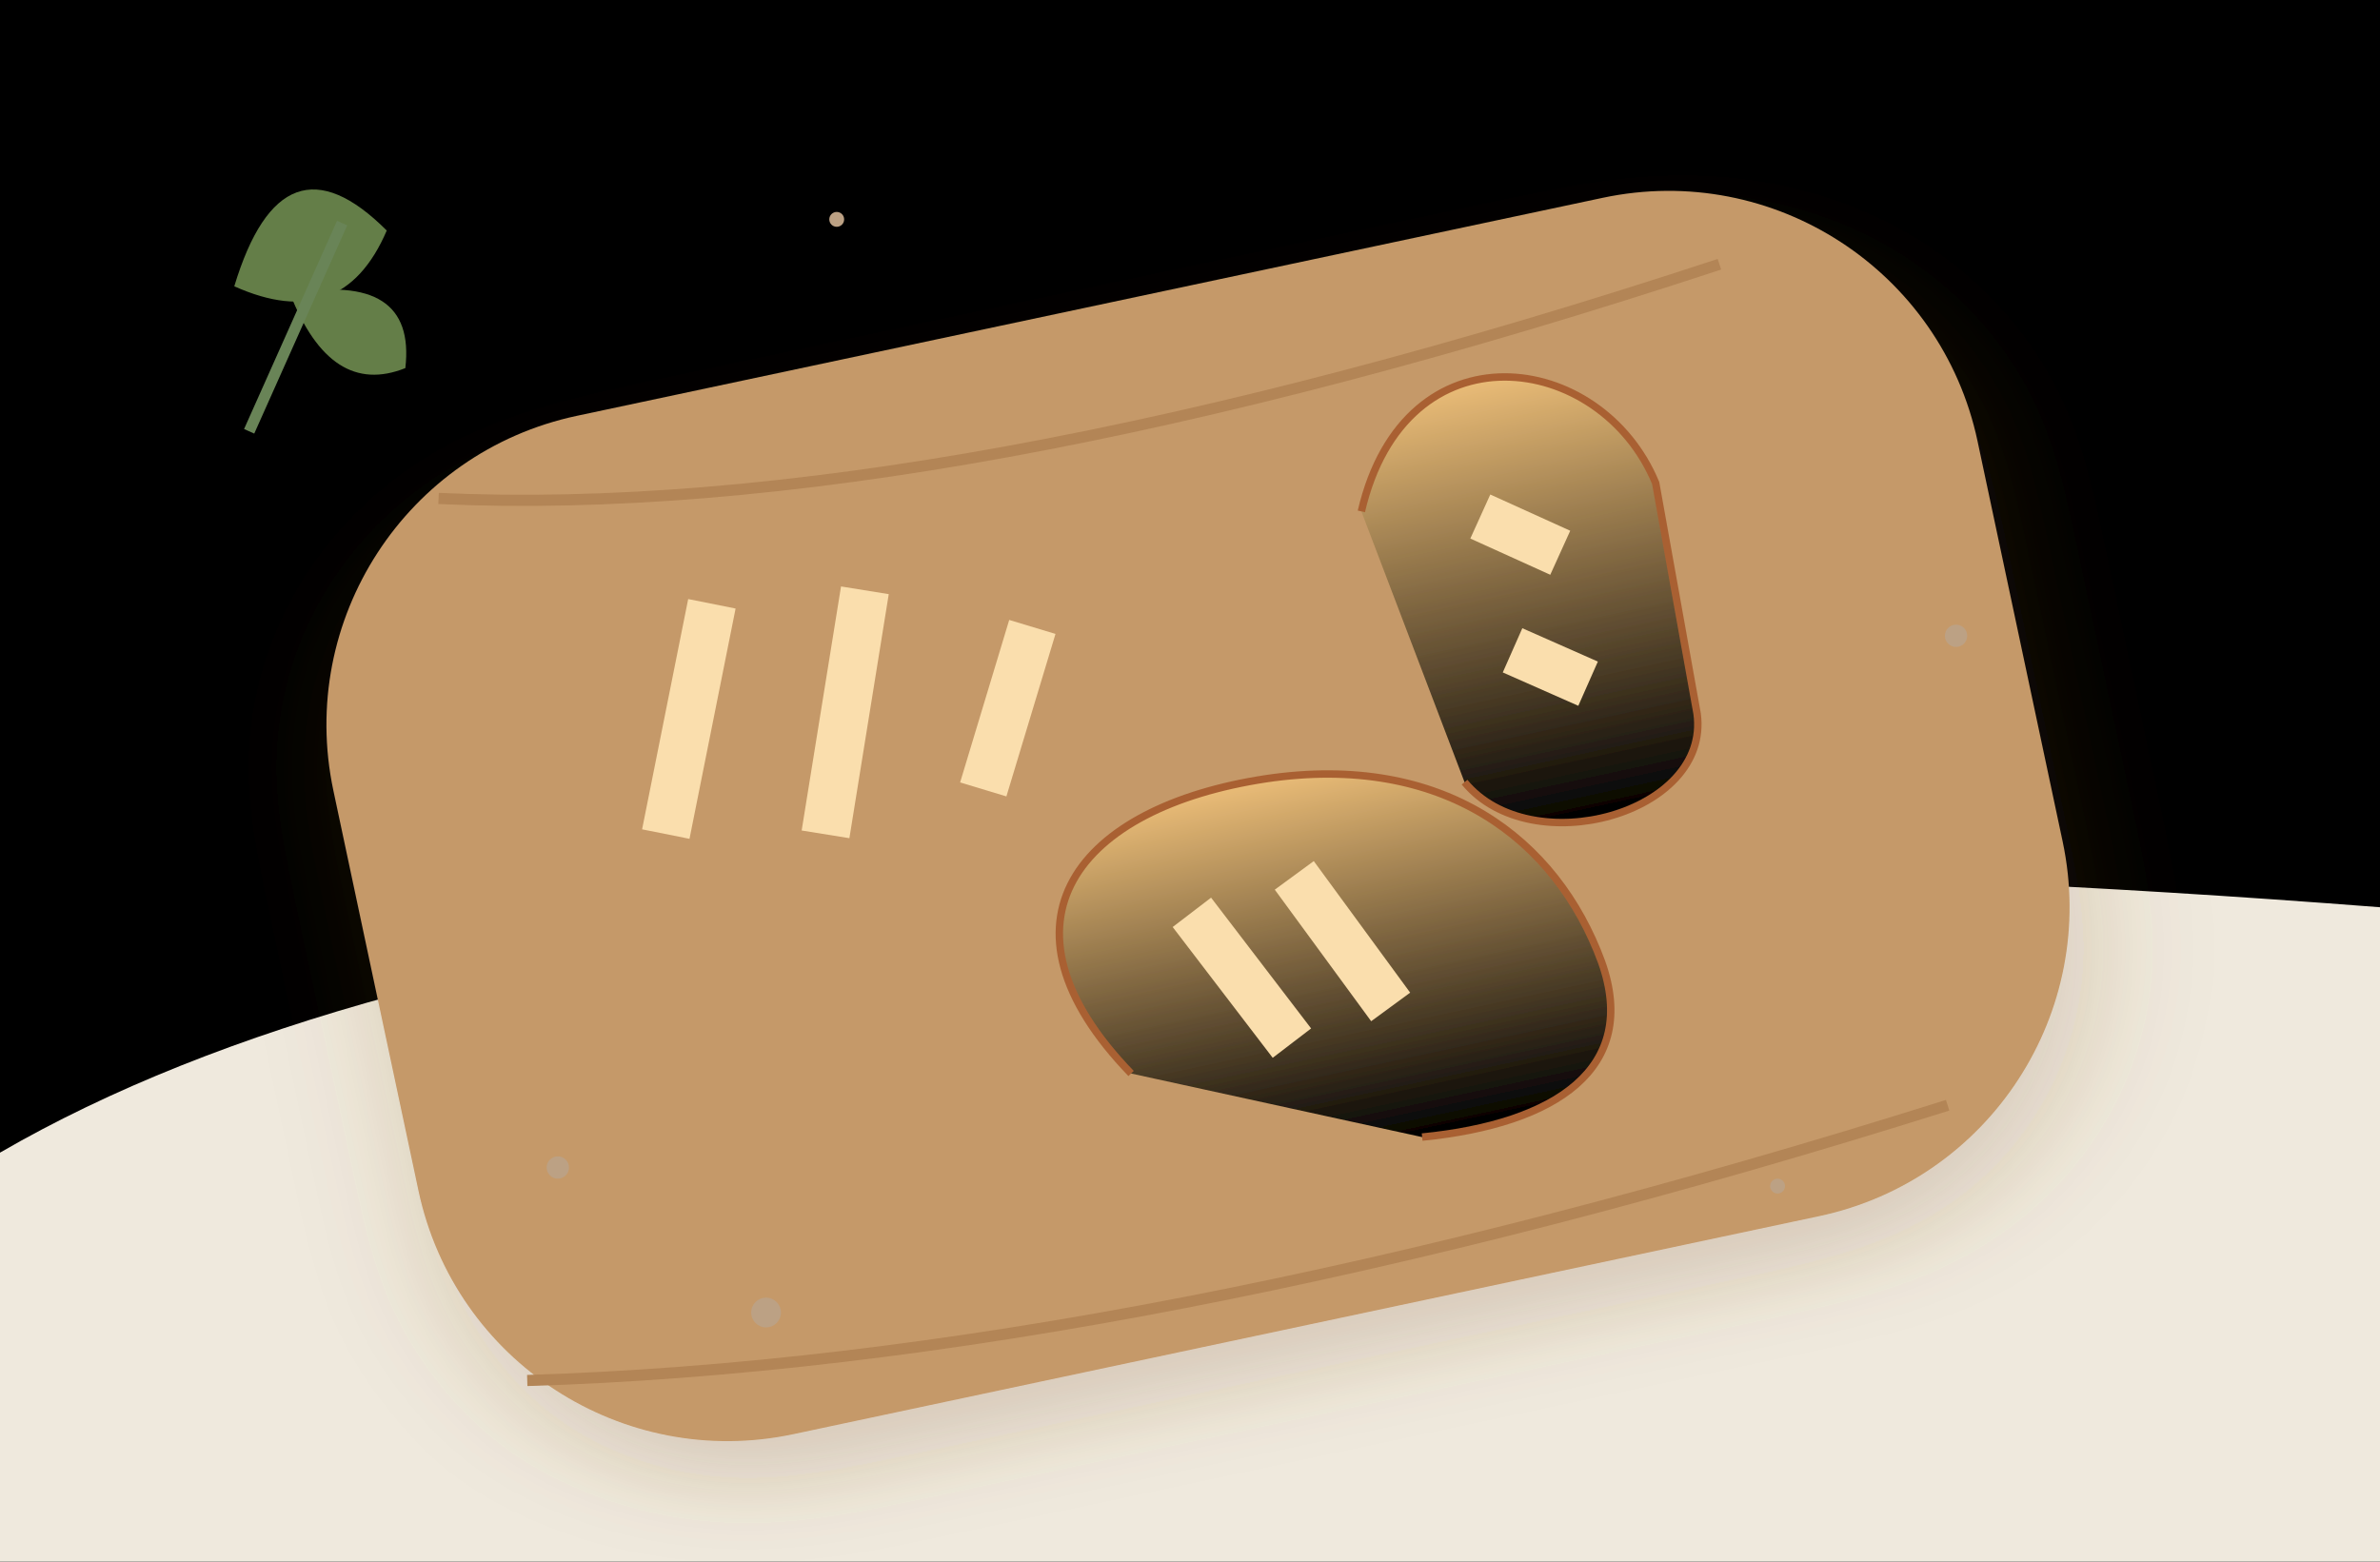
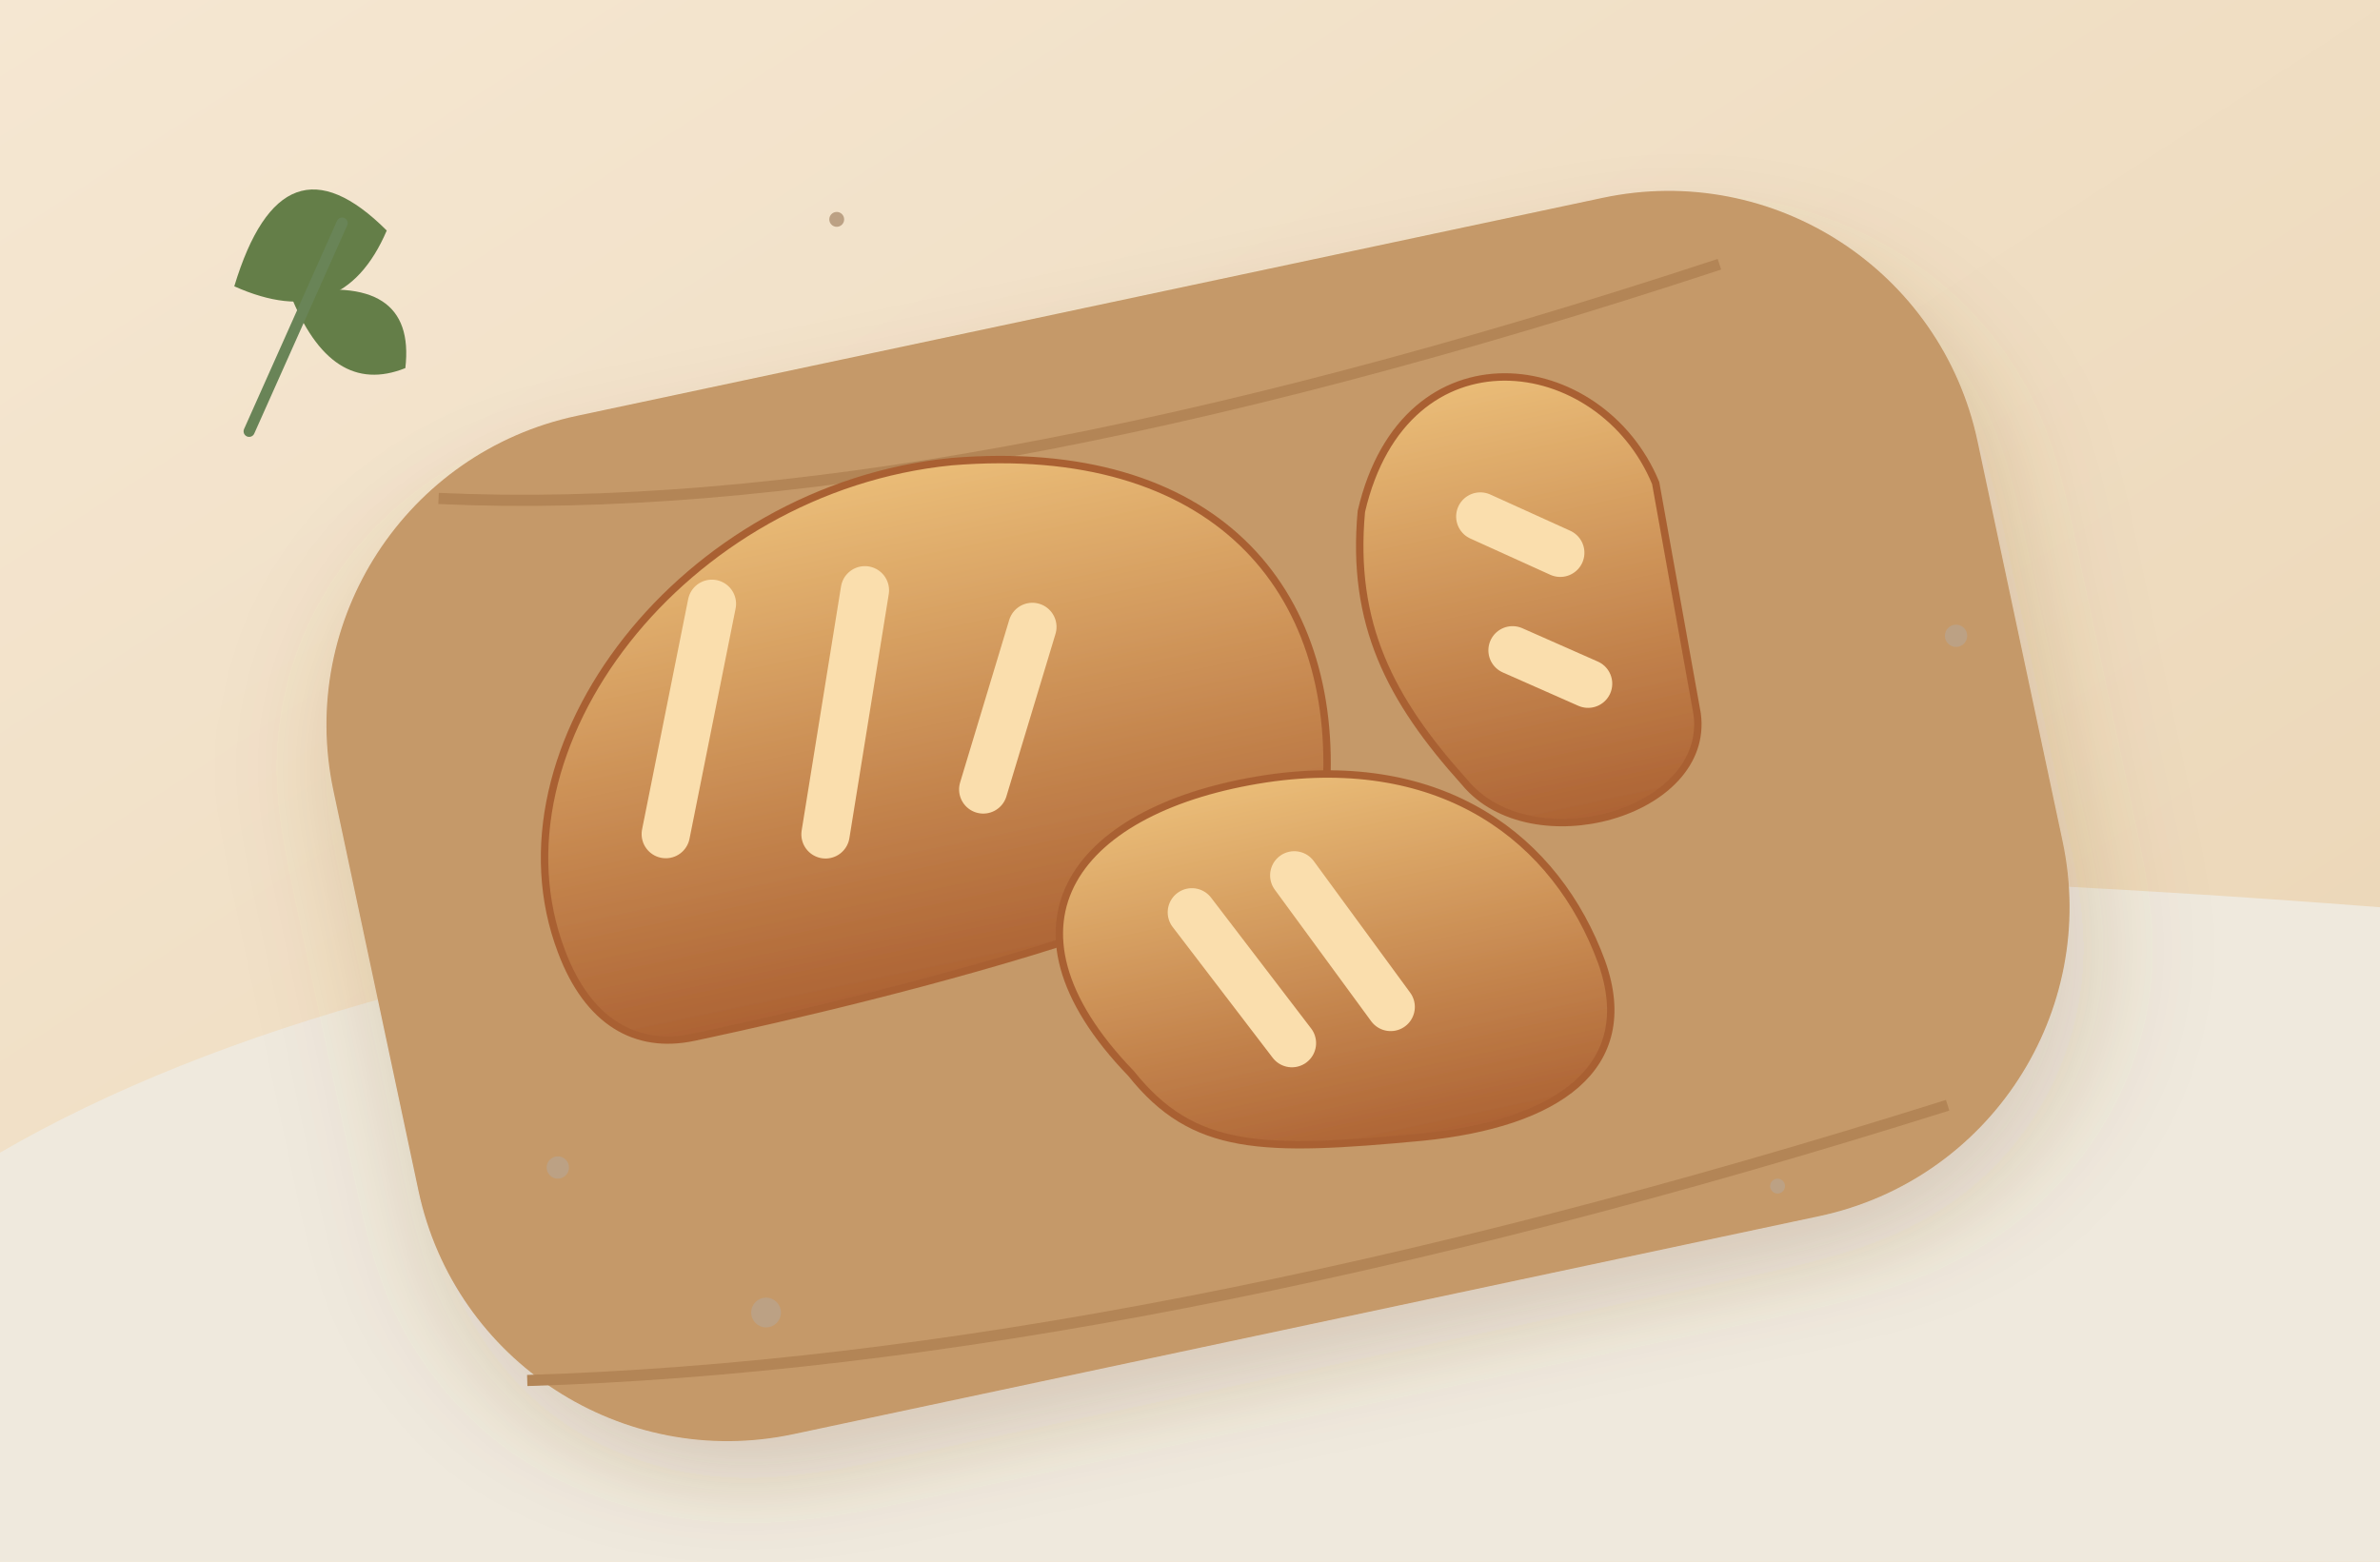
<svg xmlns="http://www.w3.org/2000/svg" viewBox="0 0 640 420">
  <defs>
    <linearGradient id="bg" x2="1" y2="1">
-       <stop stopcolor="# F5E7D2" />
-       <stop offset="1" stopcolor="# EAD4B3" />
+       <stop stop-color="#F5E7D2" />
+       <stop offset="1" stop-color="#EAD4B3" />
    </linearGradient>
    <linearGradient id="crust" x2="0" y2="1">
      <stop stop-color="#EABC77" />
-       <stop offset="1" stopcolor="# AD6334" />
+       <stop offset="1" stop-color="#AD6334" />
    </linearGradient>
    <filter id="sh">
      <feDropShadow dy="12" stdDeviation="14" flood-color="#7D542C" flood-opacity=".2" />
    </filter>
  </defs>
  <rect width="640" height="420" fill="url(#bg)" />
  <path d="M0 310q176-102 640-66v176H0Z" fill="#EFE9DD" />
  <g filter="url(#sh)" transform="rotate(-12 310 220)">
    <rect x="96" y="82" width="452" height="280" rx="85" fill="#C59969" />
    <path d="M140 96q130 34 350 10M114 333q160 29 389 7" fill="none" stroke="#B38556" stroke-width="3" />
    <g fill="url(#crust)" stroke="#A96133" stroke-width="2">
-       <path d="M147 222c- 9-58 58-115 130-107 70 9 95 55 80 108-7 29-163 29-180 29-16 0-27-10-30- 30Z" />
-       <path d="M290 286c-30-48 1-73 52-70 48 3 73 32 78 67 4 30-21 40-57 36- 43-5-61-9-73-33Z" />
-       <path d="M382 151c22-47 72-29 79 9l-2 63c-2 27-52 30-65 5- 15-26-21-48-12-77Z" />
+       <path d="M147 222c-9-58 58-115 130-107 70 9 95 55 80 108-7 29-163 29-180 29-16 0-27-10-30-30Z" />
+       <path d="M290 286c-30-48 1-73 52-70 48 3 73 32 78 67 4 30-21 40-57 36-43-5-61-9-73-33Z" />
+       <path d="M382 151c22-47 72-29 79 9l-2 63c-2 27-52 30-65 5-15-26-21-48-12-77Z" />
    </g>
-     <g fill="none" stroke="#FADEAD" stroke-width="13" strokelinecap=" round">
+     <g fill="none" stroke="#FADEAD" stroke-width="13" stroke-linecap="round">
      <path d="m206 139-25 58m66-53-24 62m66-43-22 40m48 44 19 40m10-44 18 40m51-124 19 14m-18 23 18 13" />
    </g>
  </g>
  <g fill="#BCA184">
    <circle cx="150" cy="314" r="3" />
    <circle cx="526" cy="171" r="3" />
    <circle cx="225" cy="59" r="2" />
    <circle cx="206" cy="353" r="4" />
    <circle cx="478" cy="319" r="2" />
  </g>
  <g fill="#647E48">
    <path d="M63 77q13-43 41-15-12 28-41 15Z" />
    <path d="M78 79q34-6 31 20-20 8-31-20Z" />
  </g>
-   <path d="m67 116 25-56" stroke="#698457" stroke-width="3" strokelinecap=" round" />
+   <path d="m67 116 25-56" stroke="#698457" stroke-width="3" stroke-linecap="round" />
</svg>
